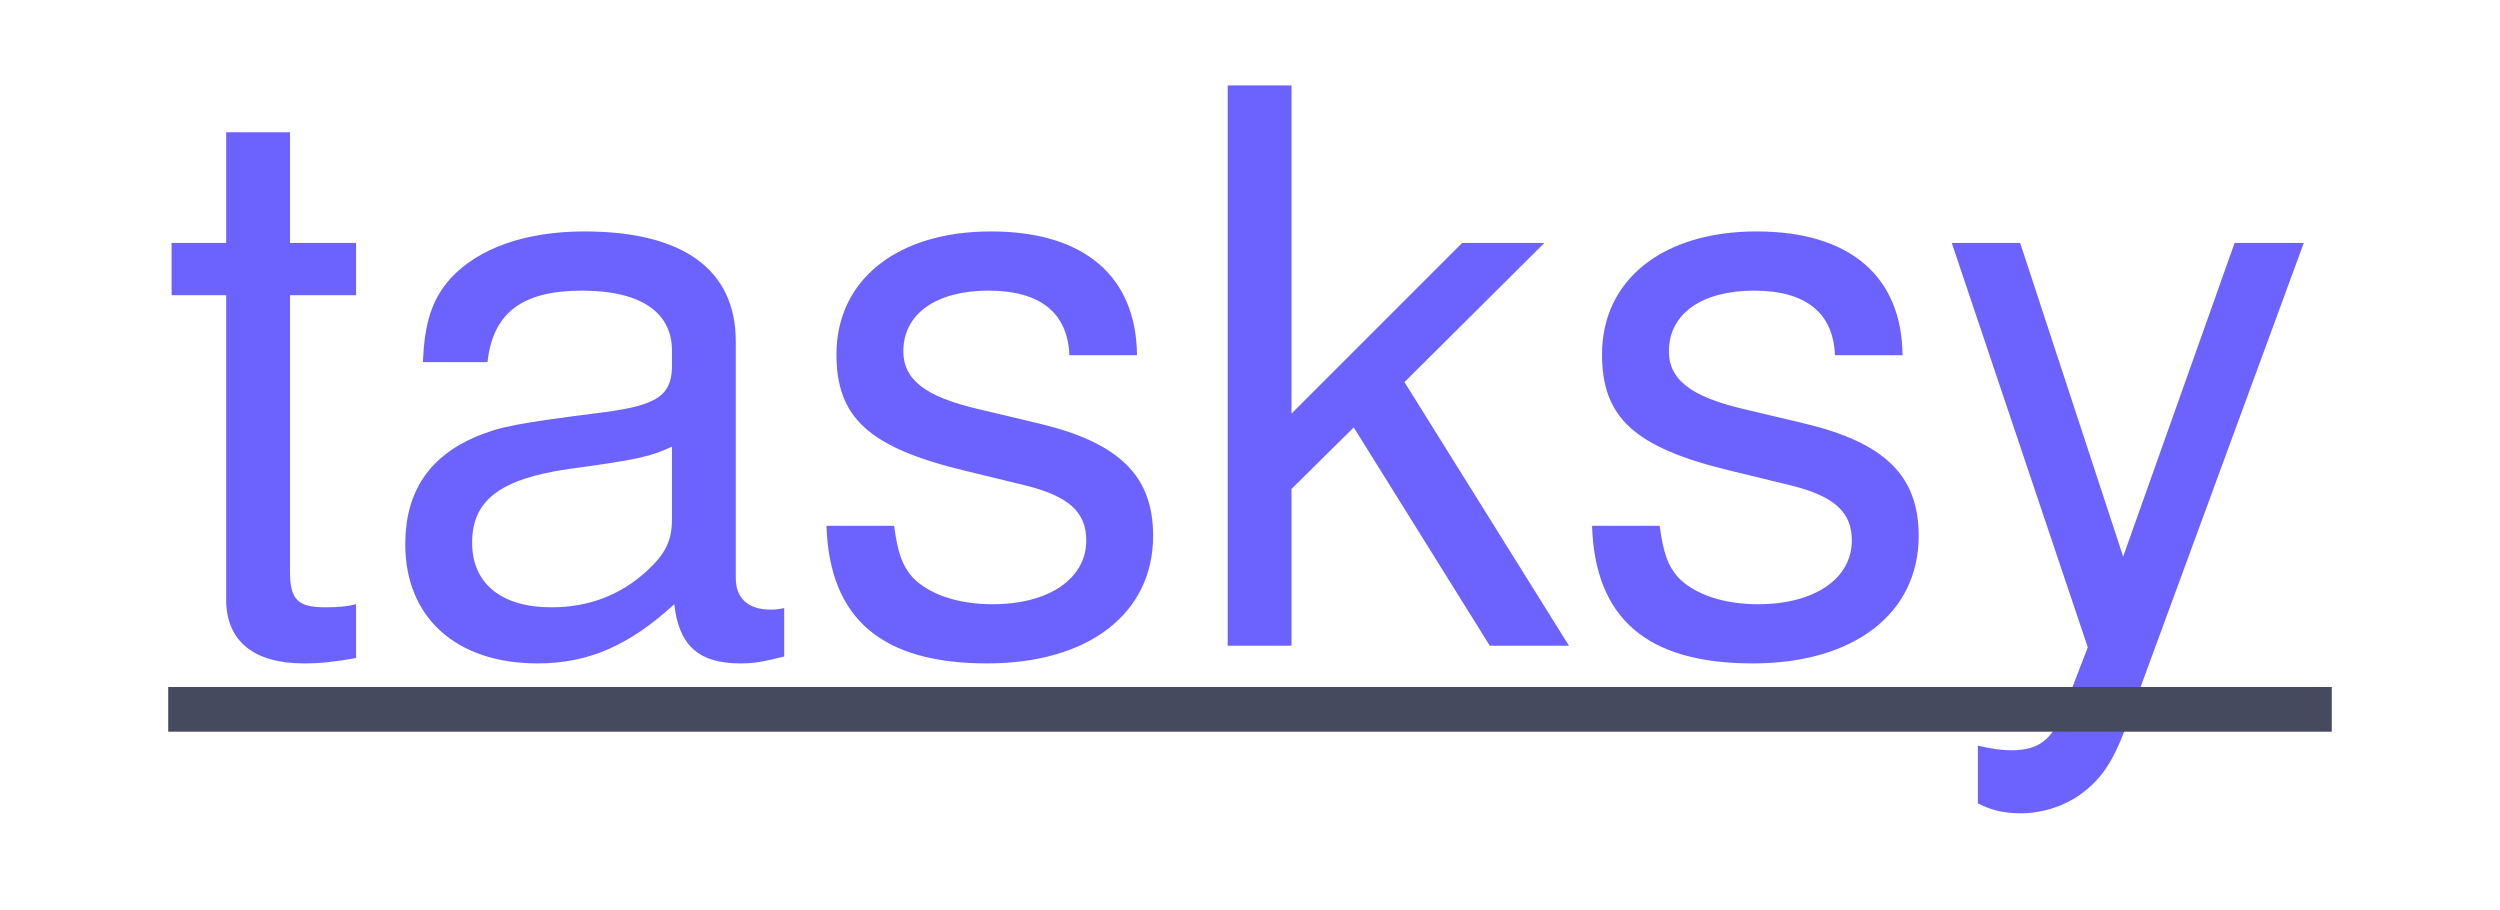
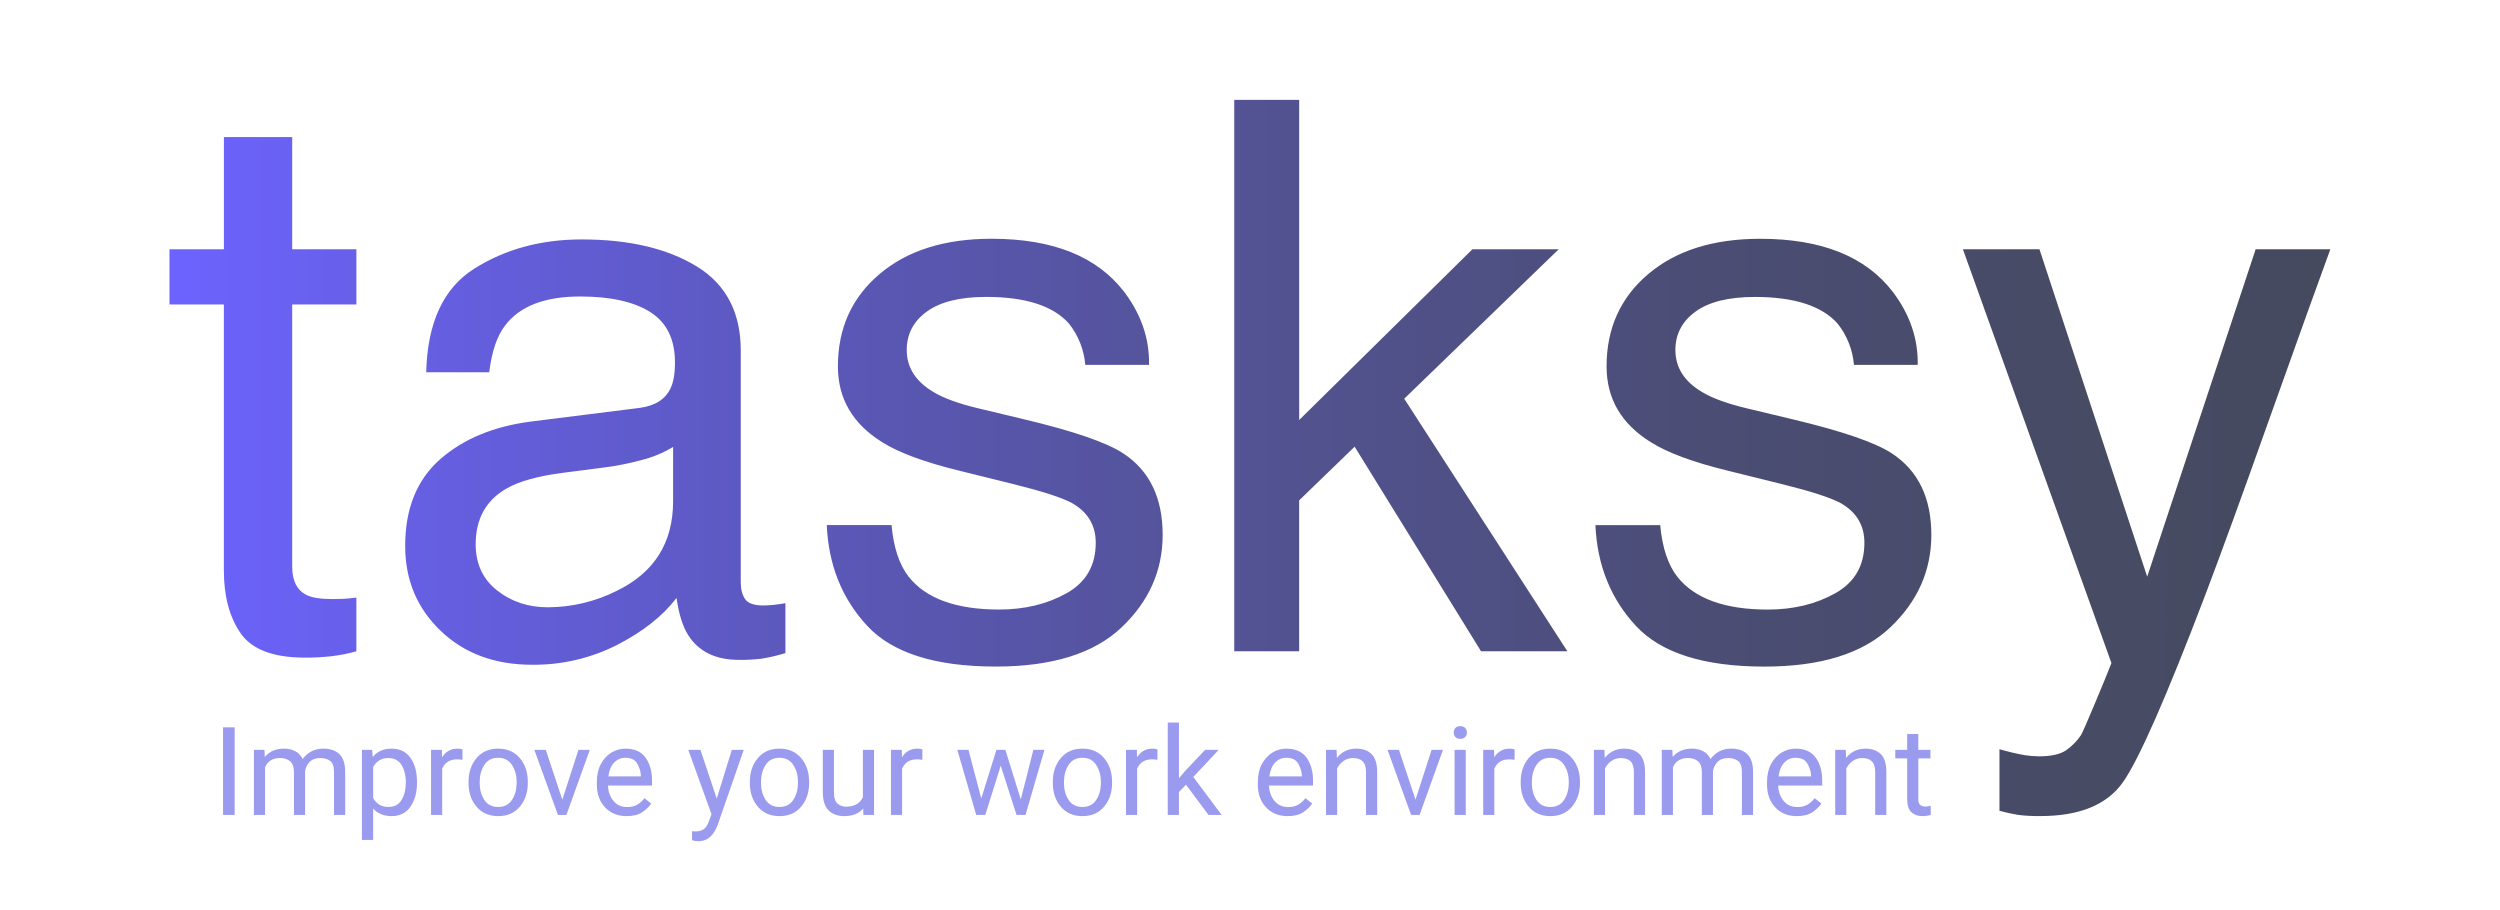
<svg xmlns="http://www.w3.org/2000/svg" id="Camada_1" data-name="Camada 1" viewBox="0 0 1366 497">
  <defs>
-     <style>.cls-1{font-size:419.98px;fill:#6c63ff;font-family:Helvetica, Helvetica;}.cls-2{fill:#464a5f;}</style>
+     <style>.cls-1{isolation:isolate;font-size:67.29px;fill:#9a9aef;font-family:Roboto-Regular, Roboto;}.cls-2{letter-spacing:-0.01em;}.cls-3{letter-spacing:-0.01em;}.cls-4{letter-spacing:-0.01em;}.cls-5{letter-spacing:-0.01em;}.cls-6{fill:url(#Gradiente_sem_nome_7);}</style>
+     <linearGradient id="Gradiente_sem_nome_7" x1="92.6" y1="250.22" x2="1273.29" y2="250.22" gradientUnits="userSpaceOnUse">
+       <stop offset="0" stop-color="#6c63ff" />
+       <stop offset="0.11" stop-color="#665fe4" />
+       <stop offset="0.32" stop-color="#5a57b5" />
+       <stop offset="0.52" stop-color="#525290" />
+       <stop offset="0.71" stop-color="#4b4d75" />
+       <stop offset="0.87" stop-color="#474b65" />
+       <stop offset="1" stop-color="#464a5f" />
+     </linearGradient>
  </defs>
-   <text class="cls-1" transform="translate(87.88 352.83)">tasksy</text>
-   <rect id="Rectangle_264" data-name="Rectangle 264" class="cls-2" x="91.91" y="375.37" width="1182.18" height="24.42" />
+   <text class="cls-1" transform="translate(115.86 445.27)">Imp<tspan class="cls-2" x="115.03" y="0">r</tspan>
+     <tspan class="cls-3" x="137.14" y="0">o</tspan>
+     <tspan class="cls-4" x="175.03" y="0">v</tspan>
+     <tspan x="207.19" y="0">e </tspan>
+     <tspan class="cls-3" x="259.5" y="0">y</tspan>
+     <tspan x="290.85" y="0">our work envi</tspan>
+     <tspan class="cls-5" x="689.92" y="0">r</tspan>
+     <tspan x="712.03" y="0">onment</tspan>
+   </text>
+   <path class="cls-6" d="M122.34,74.89h37.32V136.2h35.07v30.15H159.66V309.69q0,11.49,7.79,15.38,4.31,2.26,14.35,2.26,2.66,0,5.74-.13t7.18-.69v29.33a82.56,82.56,0,0,1-13.23,2.67,126.19,126.19,0,0,1-14.87.82q-25.84,0-35.07-13.23t-9.23-34.35V166.35H92.6V136.2h29.73Zm227,148q12.71-1.63,17-10.64,2.46-4.94,2.46-14.2,0-18.94-13.41-27.48T317.05,162q-28.86,0-40.93,15.66-6.75,8.66-8.8,25.76H232.87q1-40.72,26.32-56.66t58.68-15.94q38.71,0,62.88,14.77,24,14.76,24,45.94V318.11q0,5.74,2.36,9.23t9.95,3.48q2.46,0,5.54-.31t6.56-.92v27.27A102.86,102.86,0,0,1,416,359.93a95.93,95.93,0,0,1-12.3.62q-19.07,0-27.68-13.53-4.51-7.18-6.36-20.3-11.28,14.76-32.4,25.63a100.28,100.28,0,0,1-46.55,10.87q-30.56,0-49.94-18.54t-19.38-46.39q0-30.52,19.07-47.31t50-20.69Zm-77.73,99.72q11.69,9.21,27.68,9.21a84.31,84.31,0,0,0,37.73-9q30.76-14.95,30.76-48.94V244.21a62.83,62.83,0,0,1-17.4,7.2,146.21,146.21,0,0,1-20.88,4.11l-22.31,2.87q-20.06,2.66-30.16,8.39-17.13,9.62-17.12,30.69Q259.94,313.42,271.63,322.63Zm215.53-35.7q1.67,18.46,9.42,28.3,14.23,17.84,49.4,17.84,20.93,0,36.84-8.92t15.91-27.58q0-14.15-12.71-21.53-8.13-4.51-32.09-10.46l-29.8-7.38q-28.55-7-42.1-15.58-24.18-15-24.18-41.42,0-31.17,22.76-50.45t61.2-19.28q50.29,0,72.53,29.12,13.92,18.46,13.52,39.78H593a41.82,41.82,0,0,0-9-22.64q-13-14.48-45.13-14.48-21.41,0-32.43,8t-11,21q0,14.3,14.48,22.89,8.35,5.11,24.65,9l24.86,5.95q40.53,9.64,54.32,18.66,21.53,14.15,21.53,44.5,0,29.33-22.53,50.65t-68.62,21.33q-49.62,0-70.28-22.25t-22.11-55.06ZM674.39,54.58h35.48V229.49l94.66-93.29h47.15l-84.41,81.66,89.15,138H809.25L740.17,244.07l-30.31,29.33v82.44H674.39ZM907.14,286.93q1.67,18.46,9.42,28.3,14.23,17.84,49.4,17.84,20.93,0,36.84-8.92t15.91-27.58q0-14.15-12.71-21.53-8.13-4.51-32.09-10.46l-29.8-7.38q-28.55-7-42.1-15.58-24.18-15-24.18-41.42,0-31.17,22.76-50.45t61.2-19.28q50.29,0,72.53,29.12,13.92,18.46,13.52,39.78H1013a41.81,41.81,0,0,0-9-22.64q-13-14.48-45.13-14.48-21.41,0-32.43,8t-11,21q0,14.3,14.48,22.89,8.35,5.11,24.65,9l24.86,5.95q40.53,9.64,54.32,18.66,21.53,14.15,21.53,44.5,0,29.33-22.53,50.65t-68.62,21.33q-49.62,0-70.28-22.25t-22.11-55.06ZM1232.49,136.2h40.81q-7.8,21.13-34.66,96.43Q1218.54,289.26,1205,325q-32,84-45.07,102.46t-45.07,18.44a88.38,88.38,0,0,1-12-.62,94.65,94.65,0,0,1-10.35-2.26V409.36a127.52,127.52,0,0,0,13.92,3.28,54.26,54.26,0,0,0,7.58.62q10.23,0,15-3.38a31.21,31.21,0,0,0,8.09-8.29q1-1.64,7.37-16.78t9.22-22.51L1072.53,136.2h41.83l58.86,178.9Z" />
</svg>
